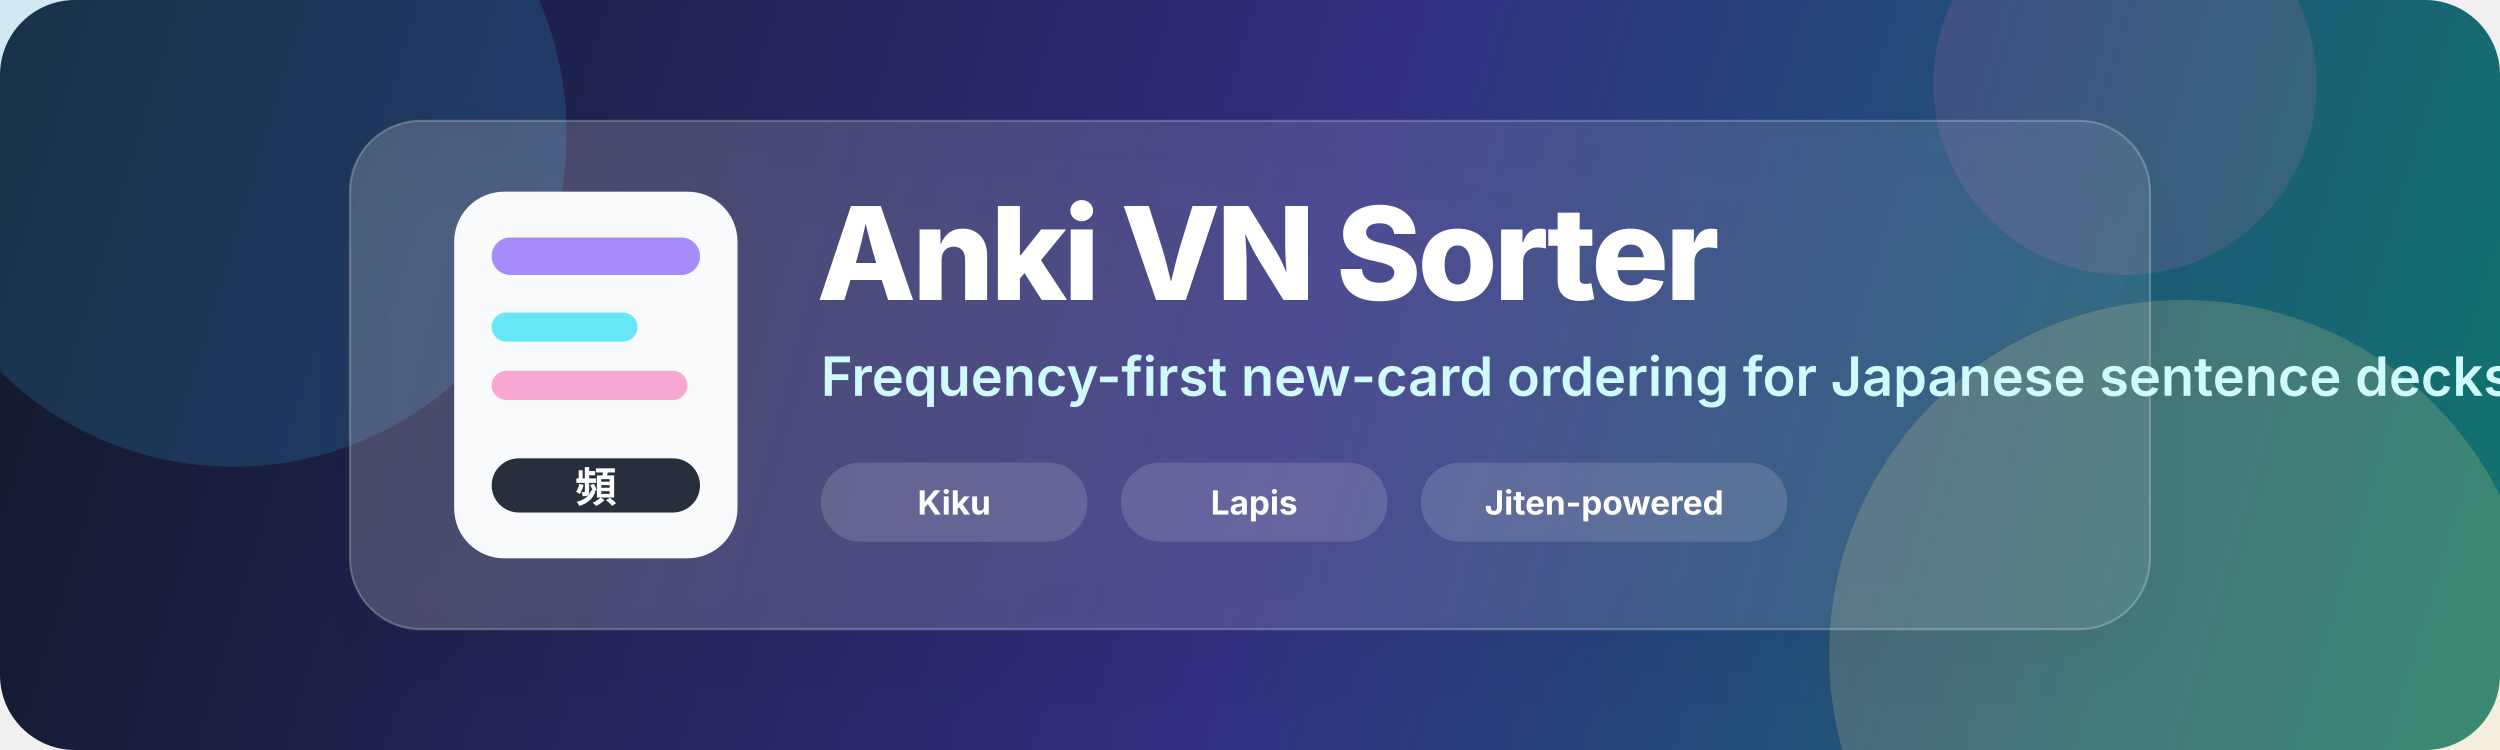
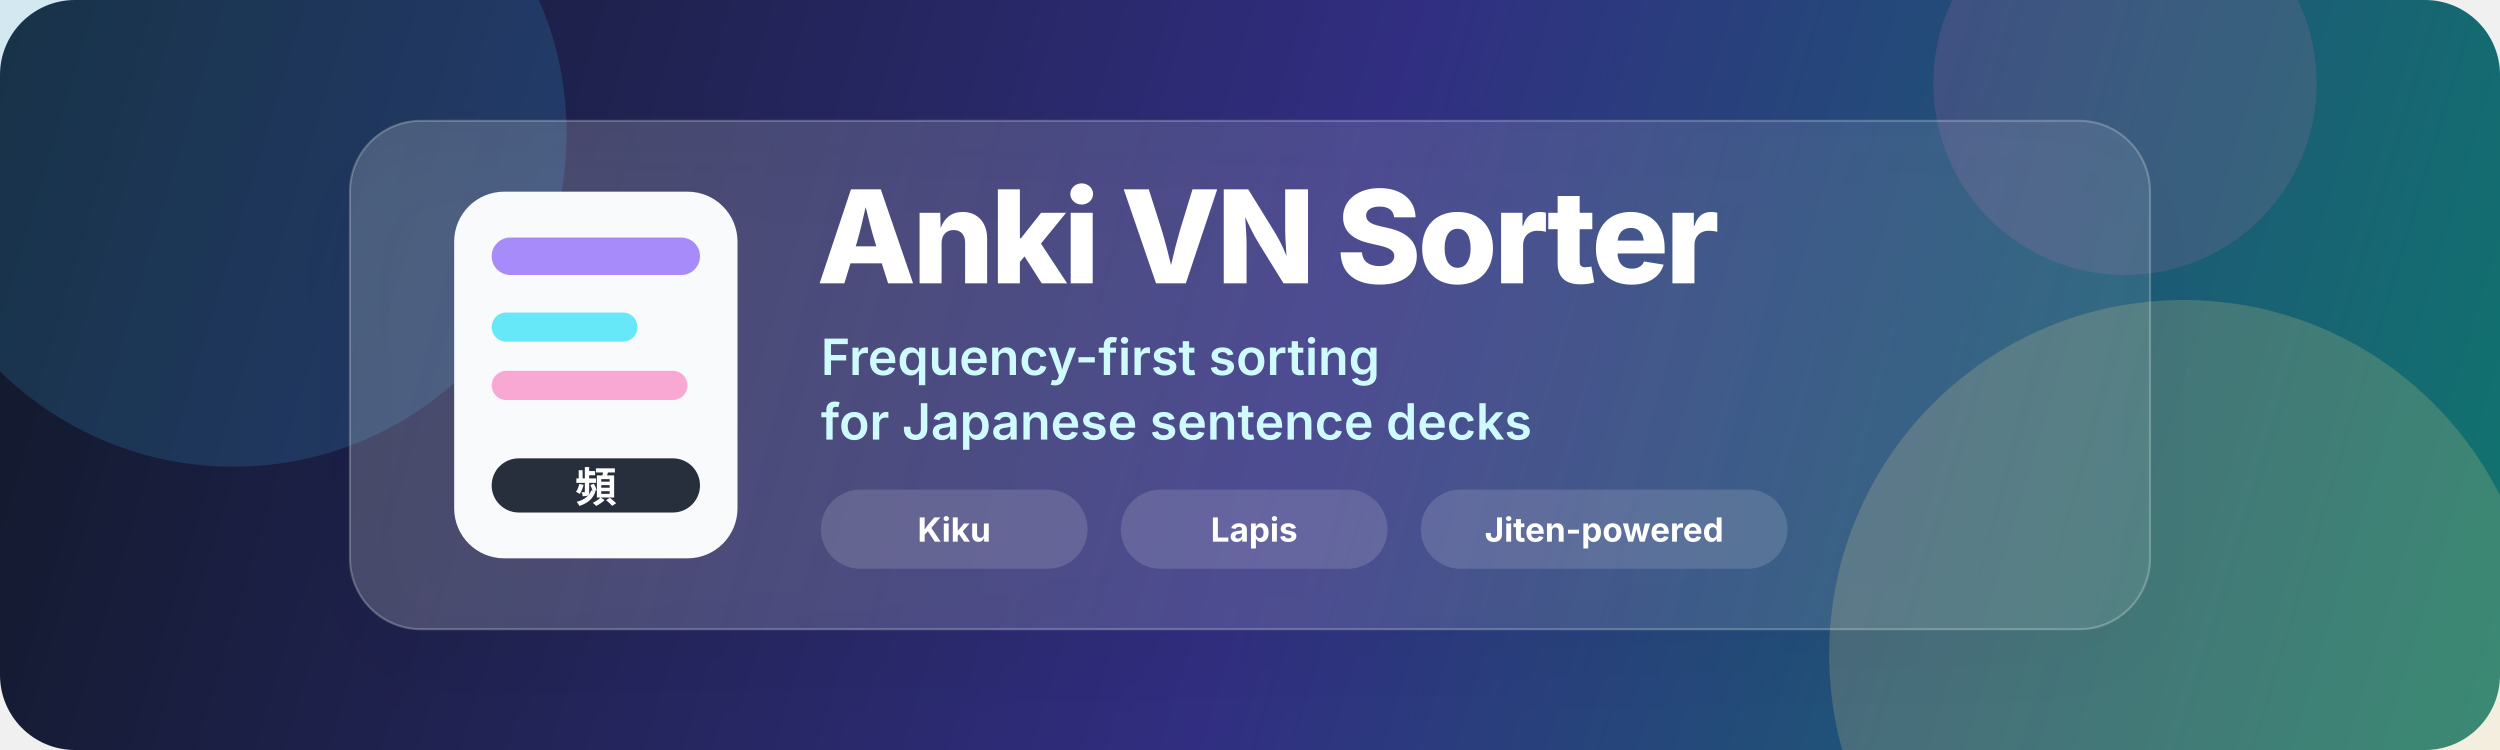
<svg xmlns="http://www.w3.org/2000/svg" width="1200" height="360" viewBox="0 0 1200 360" fill="none" role="img" aria-labelledby="title desc">
  <defs>
    <linearGradient id="bg" x1="0" y1="0" x2="1200" y2="360" gradientUnits="userSpaceOnUse">
      <stop stop-color="#111827" />
      <stop offset="0.52" stop-color="#312E81" />
      <stop offset="1" stop-color="#0F766E" />
    </linearGradient>
    <linearGradient id="card" x1="180" y1="72" x2="1020" y2="288" gradientUnits="userSpaceOnUse">
      <stop stop-color="#FFFFFF" stop-opacity="0.18" />
      <stop offset="1" stop-color="#FFFFFF" stop-opacity="0.08" />
    </linearGradient>
    <filter id="shadow" x="132" y="34" width="936" height="308" filterUnits="userSpaceOnUse" color-interpolation-filters="sRGB">
      <feDropShadow dx="0" dy="18" stdDeviation="22" flood-color="#000000" flood-opacity="0.28" />
    </filter>
  </defs>
  <rect width="1200" height="360" rx="36" fill="url(#bg)" />
  <circle cx="112" cy="64" r="160" fill="#38BDF8" opacity="0.16" />
  <circle cx="1048" cy="314" r="170" fill="#FDE68A" opacity="0.18" />
  <circle cx="1020" cy="40" r="92" fill="#F472B6" opacity="0.14" />
  <g filter="url(#shadow)">
    <rect x="168" y="58" width="864" height="244" rx="34" fill="url(#card)" stroke="#FFFFFF" stroke-opacity="0.24" />
  </g>
  <g transform="translate(218 92)">
    <rect x="0" y="0" width="136" height="176" rx="24" fill="#F8FAFC" />
    <rect x="18" y="22" width="100" height="18" rx="9" fill="#A78BFA" />
    <rect x="18" y="58" width="70" height="14" rx="7" fill="#67E8F9" />
    <rect x="18" y="86" width="94" height="14" rx="7" fill="#F9A8D4" />
    <rect x="18" y="128" width="100" height="26" rx="13" fill="#111827" opacity="0.9" />
    <text x="68" y="149" text-anchor="middle" font-family="Arial, Helvetica, sans-serif" font-size="20" font-weight="700" fill="#FFFFFF">頻</text>
  </g>
  <g font-family="Inter, ui-sans-serif, system-ui, -apple-system, BlinkMacSystemFont, 'Segoe UI', sans-serif">
-     <text x="392" y="144" font-size="62" font-weight="800" fill="#FFFFFF" letter-spacing="-1.8">Anki VN Sorter</text>
-     <text x="394" y="190" font-size="26" font-weight="600" fill="#CFFAFE">Frequency-first new-card ordering for Japanese sentence decks</text>
-     <g transform="translate(394 222)">
+     <text x="392" y="136" font-size="62" font-weight="800" fill="#FFFFFF" letter-spacing="-1.8">Anki VN Sorter</text>
+     <text x="394" y="180" font-size="24" font-weight="600" fill="#CFFAFE">Frequency-first sorting</text>
+     <text x="394" y="211" font-size="24" font-weight="600" fill="#CFFAFE">for Japanese sentence decks</text>
+     <g transform="translate(394 235)">
      <rect x="0" y="0" width="128" height="38" rx="19" fill="#FFFFFF" fill-opacity="0.14" />
      <text x="64" y="25" text-anchor="middle" font-size="16" font-weight="700" fill="#FFFFFF">Kiku</text>
      <rect x="144" y="0" width="128" height="38" rx="19" fill="#FFFFFF" fill-opacity="0.14" />
      <text x="208" y="25" text-anchor="middle" font-size="16" font-weight="700" fill="#FFFFFF">Lapis</text>
      <rect x="288" y="0" width="176" height="38" rx="19" fill="#FFFFFF" fill-opacity="0.14" />
      <text x="376" y="25" text-anchor="middle" font-size="16" font-weight="700" fill="#FFFFFF">Jiten-powered</text>
    </g>
  </g>
</svg>
